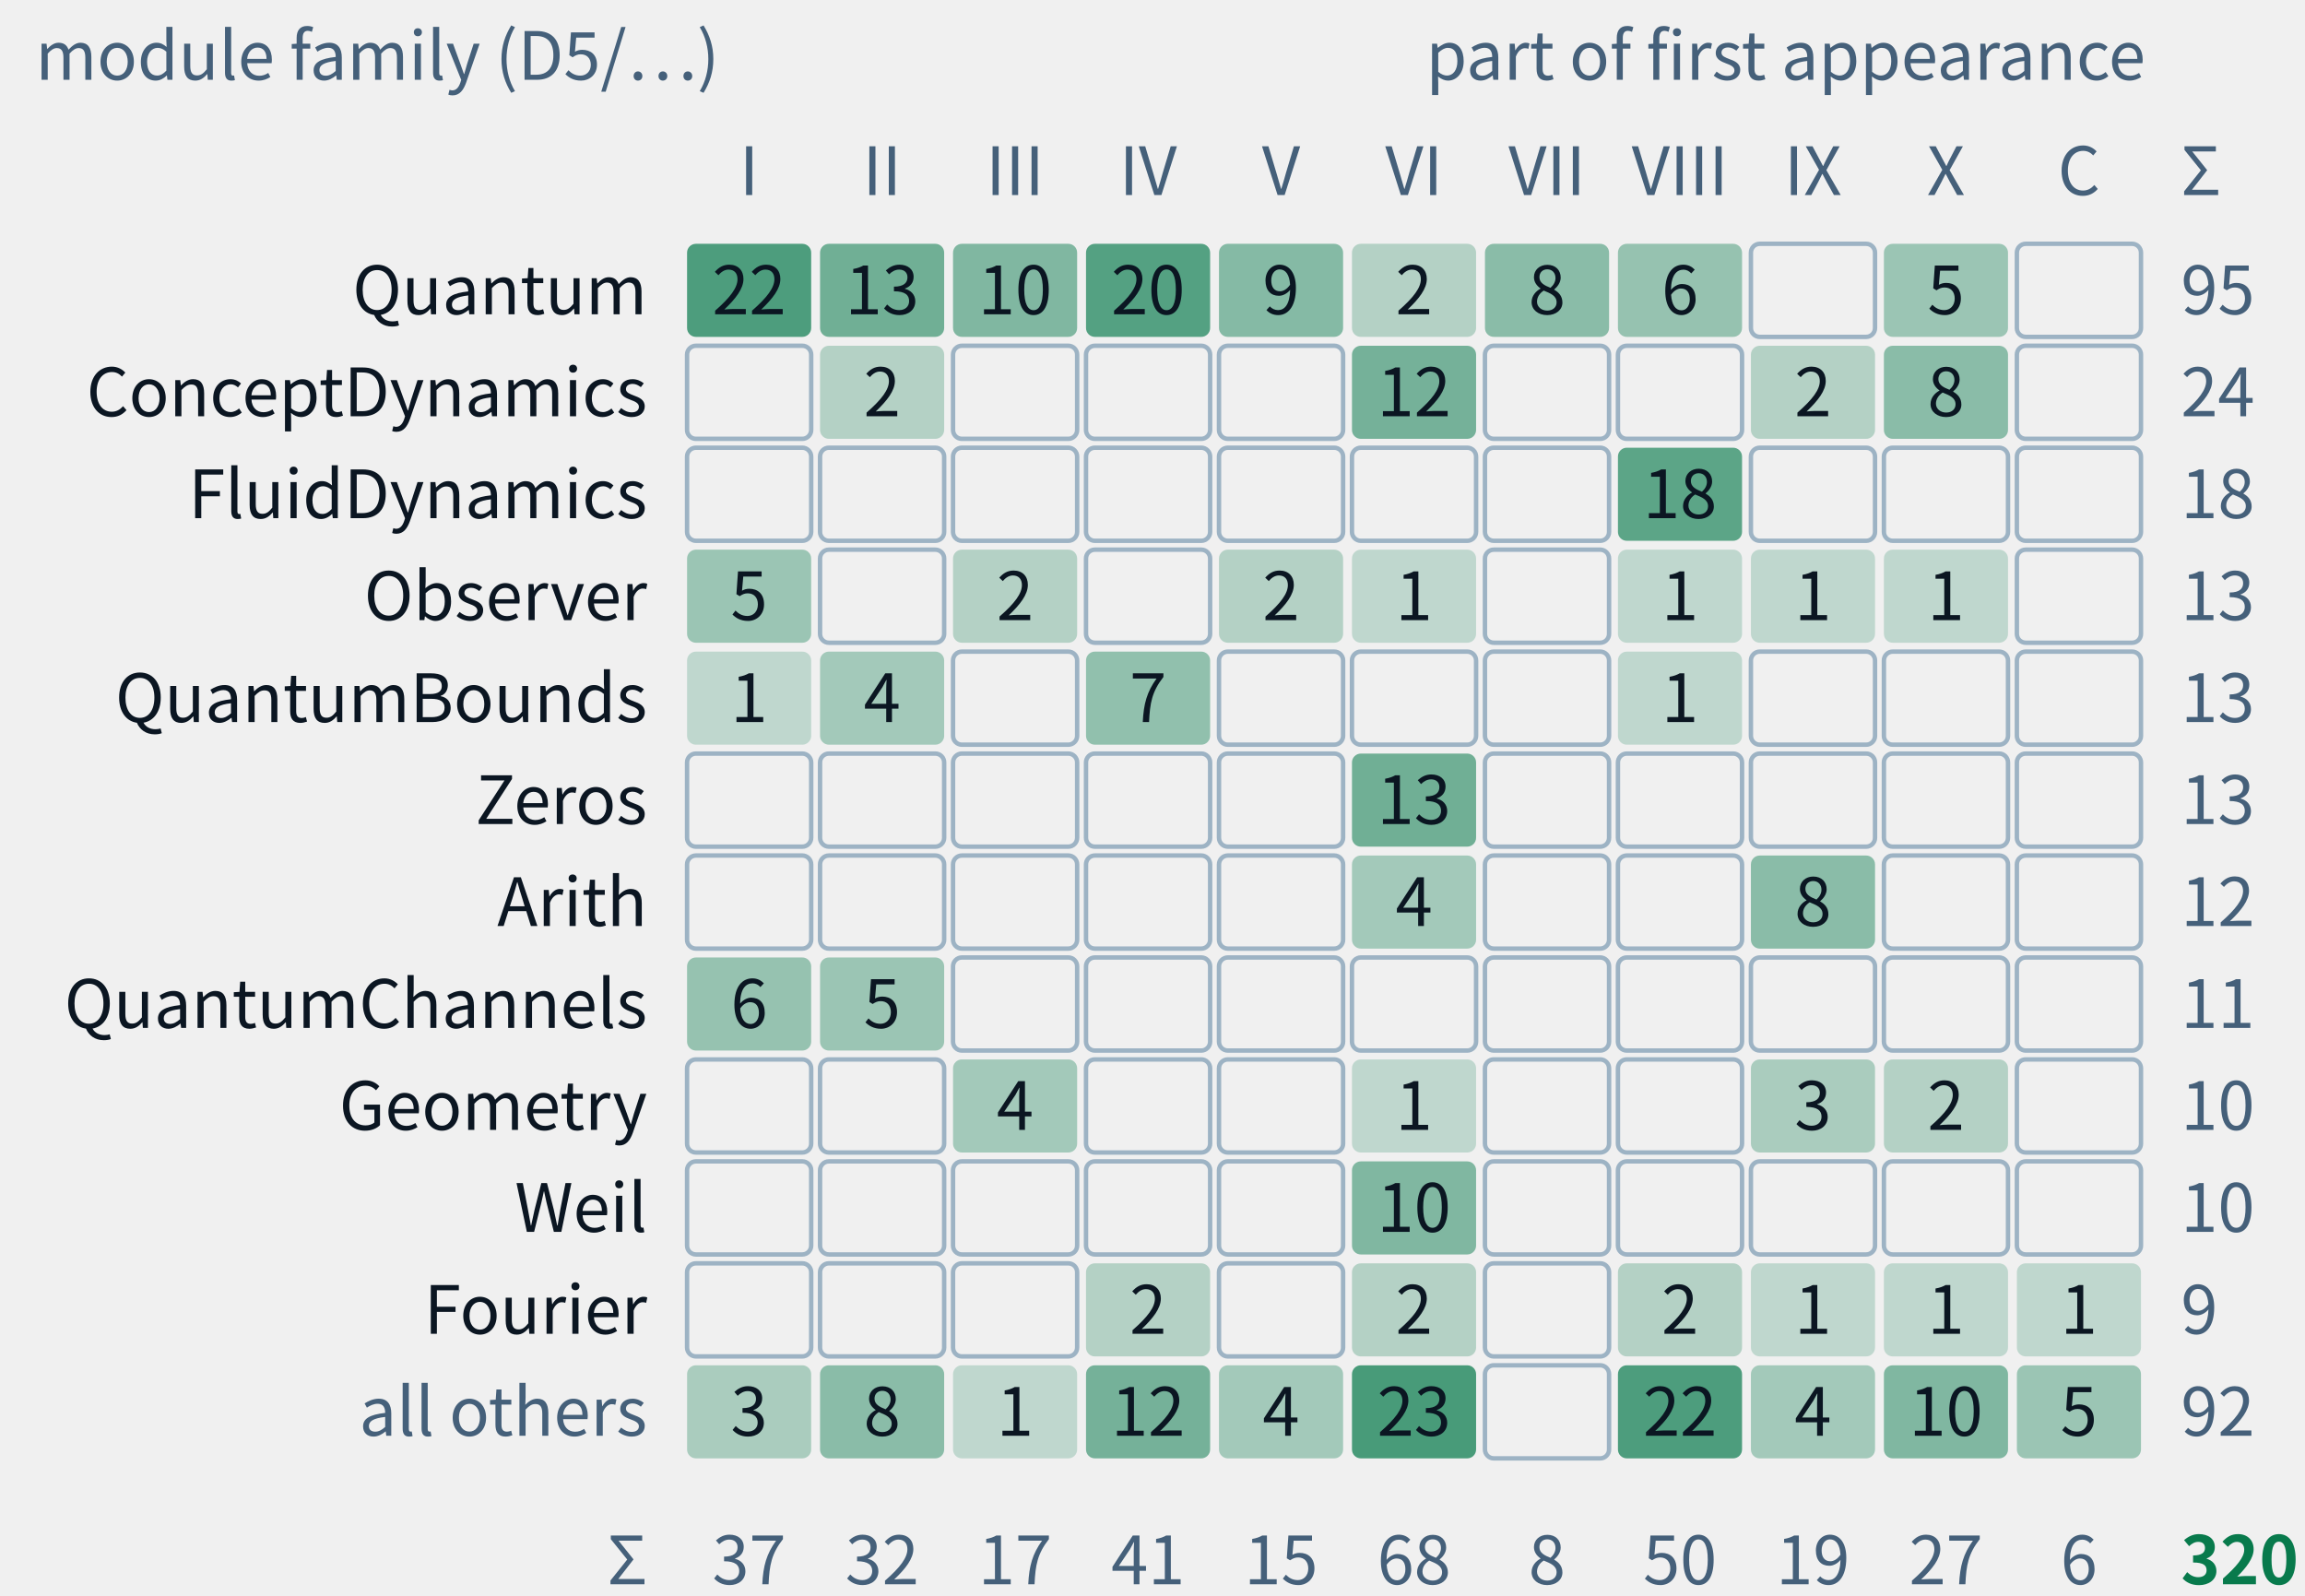
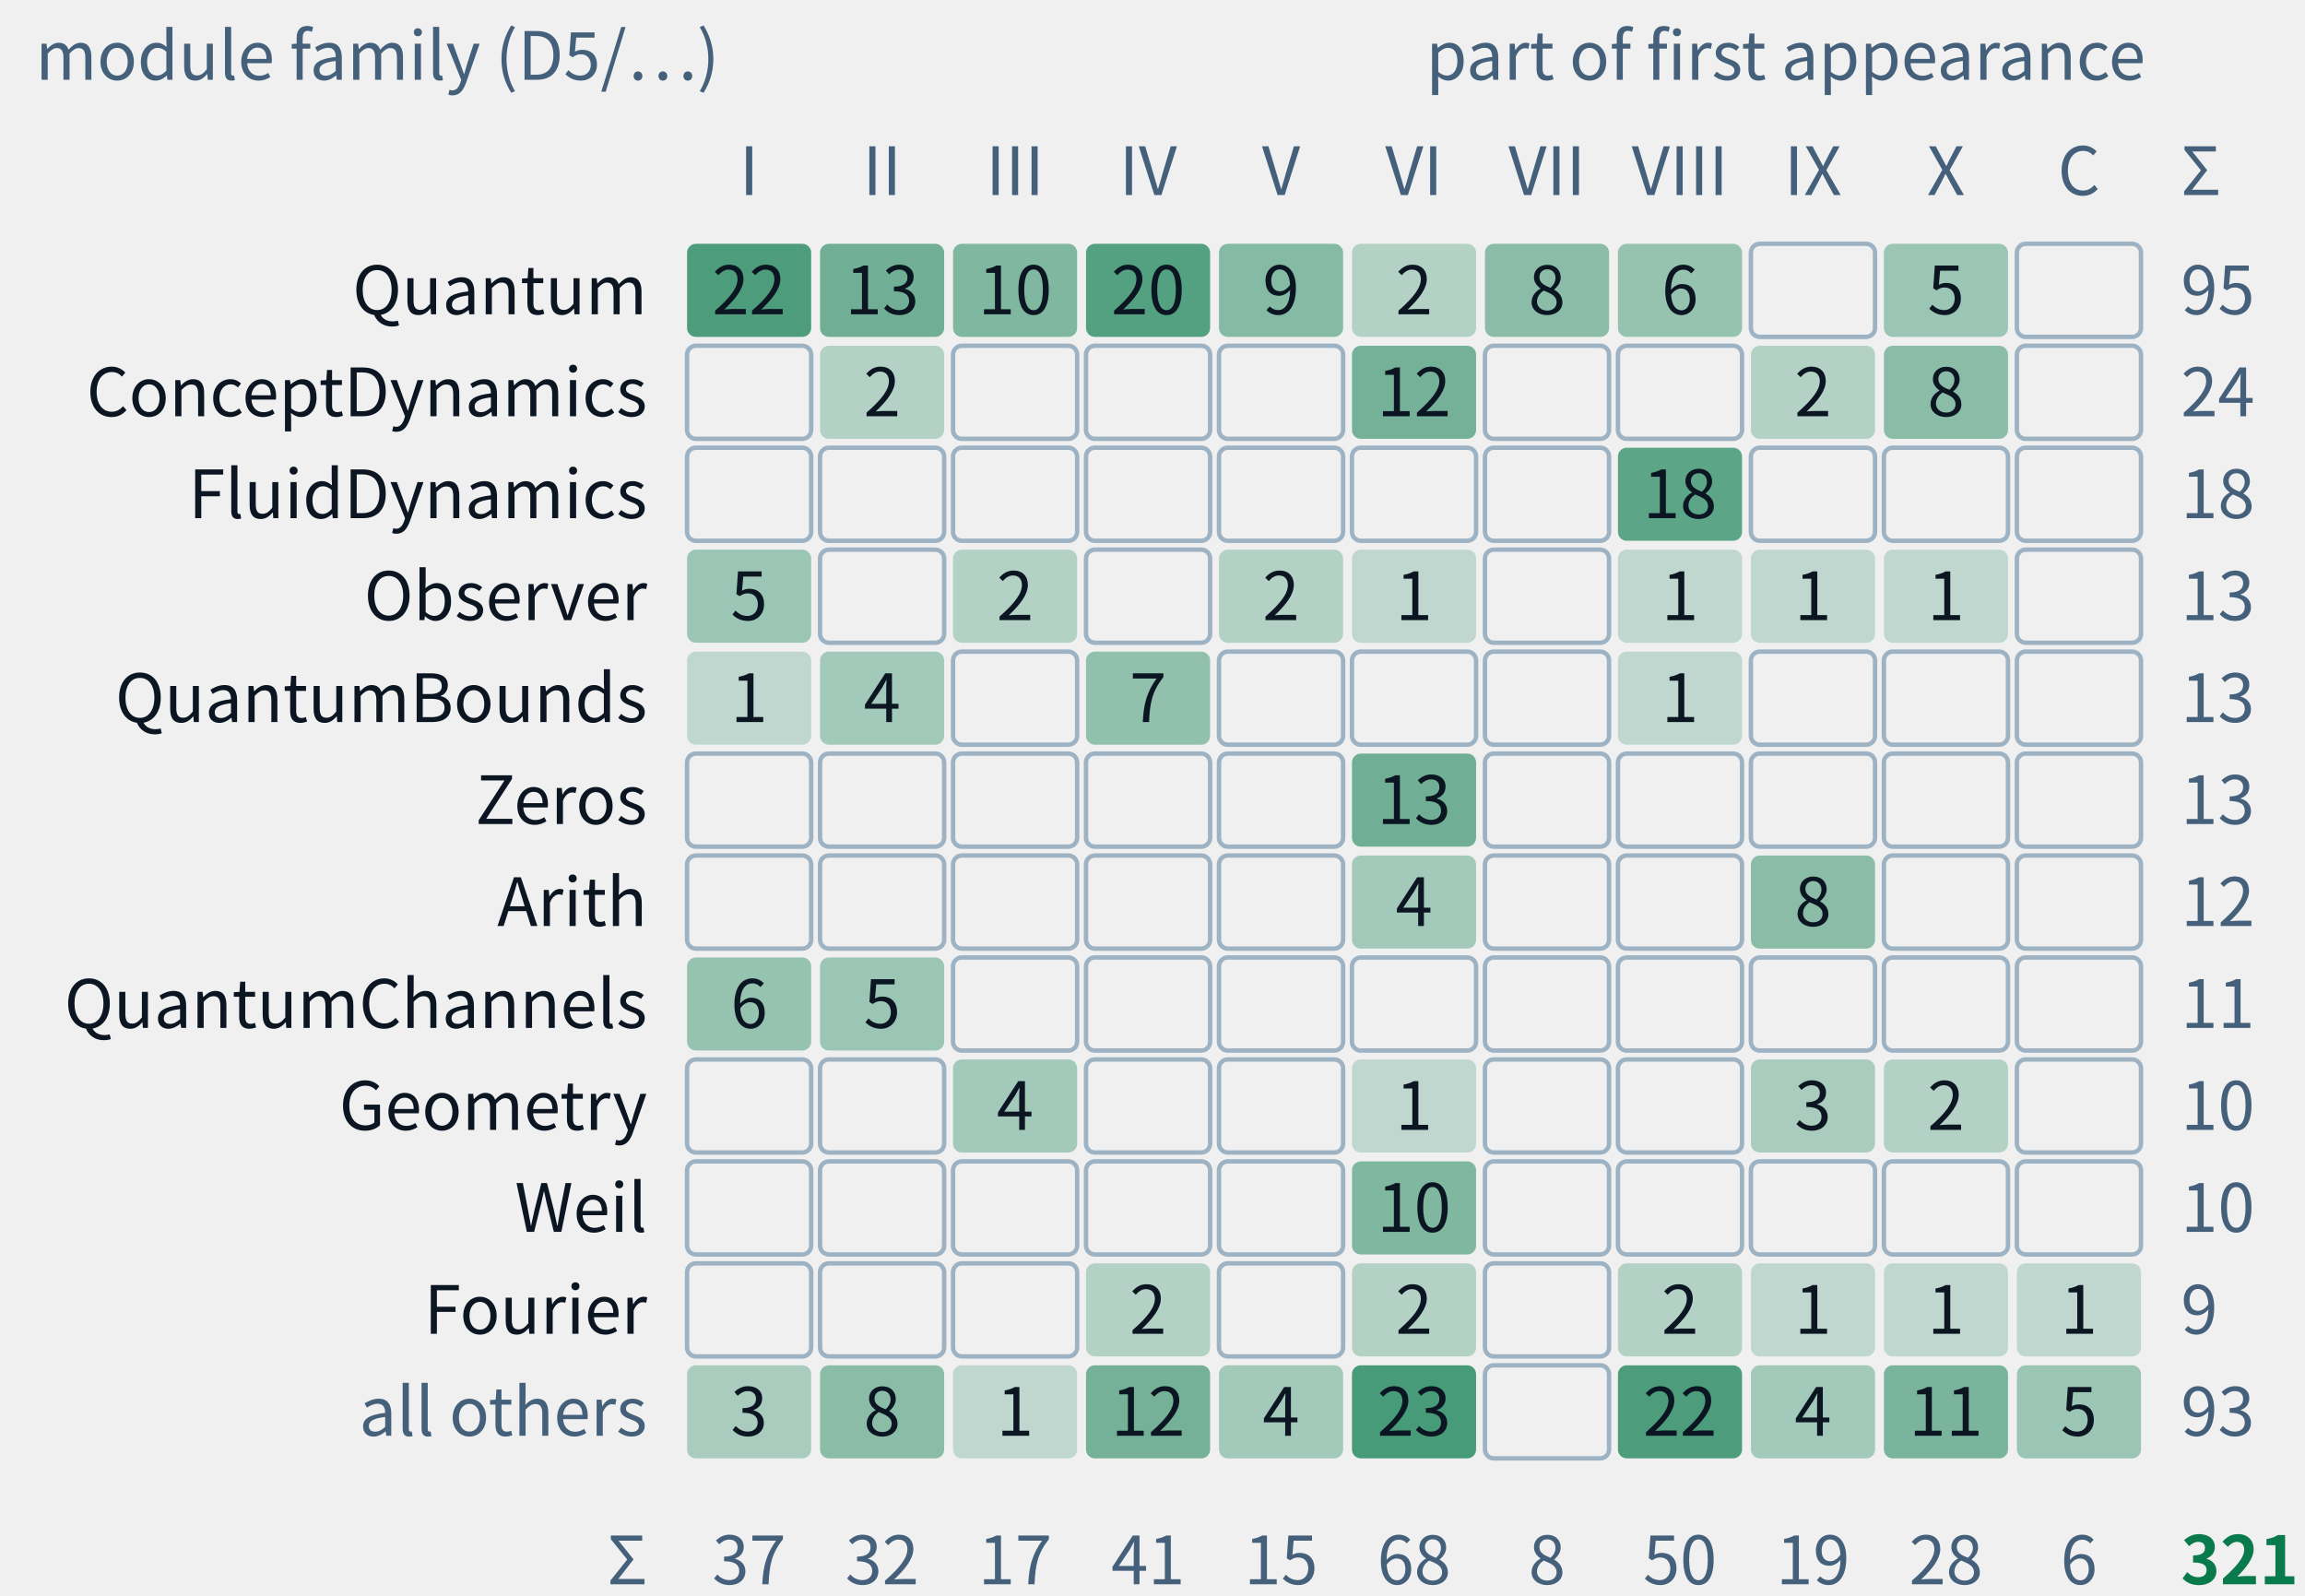
- <svg xmlns="http://www.w3.org/2000/svg" class="tr-fig" data-tr-fig="appc-modules-by-part" data-lang="en" viewBox="0 0 520 360" width="520" height="360" font-family="'Noto Sans SC', 'Noto Sans CJK SC', 'Source Sans 3', 'PingFang SC', 'Microsoft YaHei', system-ui, sans-serif" role="img" aria-label="Counts by module family and part of first appearance. Rows show Quantum, ConceptDynamics, FluidDynamics, Observer, QuantumBounds, Zeros, Arith, QuantumChannels, Geometry, Weil, Fourier and all others; columns show Parts I to X and the coda with appendices. Cells give counts, blanks mean zero; total 320. This is not a proof-dependency graph.">
+ <svg xmlns="http://www.w3.org/2000/svg" class="tr-fig" data-tr-fig="appc-modules-by-part" data-lang="en" viewBox="0 0 520 360" width="520" height="360" font-family="'Noto Sans SC', 'Noto Sans CJK SC', 'Source Sans 3', 'PingFang SC', 'Microsoft YaHei', system-ui, sans-serif" role="img" aria-label="Counts by module family and part of first appearance. Rows show Quantum, ConceptDynamics, FluidDynamics, Observer, QuantumBounds, Zeros, Arith, QuantumChannels, Geometry, Weil, Fourier and all others; columns show Parts I to X and the coda with appendices. Cells give counts, blanks mean zero; total 321. This is not a proof-dependency graph.">
  <style>.ts-ink{stroke:#0b1622}.tf-ink{fill:#0b1622}.ts-dim{stroke:#45607a}.tf-dim{fill:#45607a}.ts-faint{stroke:#9db3c4}.tf-faint{fill:#9db3c4}.ts-edge{stroke:#b9d0dd}.tf-edge{fill:#b9d0dd}.ts-hot{stroke:#5f9bb5}.tf-hot{fill:#5f9bb5}.ts-bg{stroke:#ffffff}.tf-bg{fill:#ffffff}.ts-panel{stroke:#eef5f9}.tf-panel{fill:#eef5f9}.ts-sheet{stroke:#f7fbfd}.tf-sheet{fill:#f7fbfd}.ts-cyan{stroke:#007c8a}.tf-cyan{fill:#007c8a}.ts-magenta{stroke:#b0128f}.tf-magenta{fill:#b0128f}.ts-amber{stroke:#946200}.tf-amber{fill:#946200}.ts-violet{stroke:#5a45c8}.tf-violet{fill:#5a45c8}.ts-ok{stroke:#087a4c}.tf-ok{fill:#087a4c}.ts-warn{stroke:#c21f3a}.tf-warn{fill:#c21f3a}.ts-blue{stroke:#1d5fd0}.tf-blue{fill:#1d5fd0}.ts-orange{stroke:#b85410}.tf-orange{fill:#b85410}.ts-sigma{stroke:#28405a}.tf-sigma{fill:#28405a}@media (prefers-color-scheme:dark){.ts-ink{stroke:#d4efff}.tf-ink{fill:#d4efff}.ts-dim{stroke:#6f8ea5}.tf-dim{fill:#6f8ea5}.ts-faint{stroke:#34506a}.tf-faint{fill:#34506a}.ts-edge{stroke:#143049}.tf-edge{fill:#143049}.ts-hot{stroke:#1f5d7c}.tf-hot{fill:#1f5d7c}.ts-bg{stroke:#03060c}.tf-bg{fill:#03060c}.ts-panel{stroke:#07101b}.tf-panel{fill:#07101b}.ts-sheet{stroke:#050c16}.tf-sheet{fill:#050c16}.ts-cyan{stroke:#19f0ff}.tf-cyan{fill:#19f0ff}.ts-magenta{stroke:#ff2fd0}.tf-magenta{fill:#ff2fd0}.ts-amber{stroke:#ffc83d}.tf-amber{fill:#ffc83d}.ts-violet{stroke:#9d8cff}.tf-violet{fill:#9d8cff}.ts-ok{stroke:#46ffb2}.tf-ok{fill:#46ffb2}.ts-warn{stroke:#ff5064}.tf-warn{fill:#ff5064}.ts-blue{stroke:#2a7bff}.tf-blue{fill:#2a7bff}.ts-orange{stroke:#ff8a3c}.tf-orange{fill:#ff8a3c}.ts-sigma{stroke:#cfe3ff}.tf-sigma{fill:#cfe3ff}}</style>
  <text class="tf-dim" x="8" y="18" font-size="15">module family (D5/…)</text>
  <text class="tf-dim" x="484" y="18" font-size="15" text-anchor="end">part of first appearance</text>
  <text class="tf-dim" x="169" y="44" font-size="15" text-anchor="middle">I</text>
  <text class="tf-dim" x="199" y="44" font-size="15" text-anchor="middle">II</text>
  <text class="tf-dim" x="229" y="44" font-size="15" text-anchor="middle">III</text>
  <text class="tf-dim" x="259" y="44" font-size="15" text-anchor="middle">IV</text>
  <text class="tf-dim" x="289" y="44" font-size="15" text-anchor="middle">V</text>
  <text class="tf-dim" x="319" y="44" font-size="15" text-anchor="middle">VI</text>
  <text class="tf-dim" x="349" y="44" font-size="15" text-anchor="middle">VII</text>
  <text class="tf-dim" x="379" y="44" font-size="15" text-anchor="middle">VIII</text>
  <text class="tf-dim" x="409" y="44" font-size="15" text-anchor="middle">IX</text>
  <text class="tf-dim" x="439" y="44" font-size="15" text-anchor="middle">X</text>
  <text class="tf-dim" x="469" y="44" font-size="15" text-anchor="middle">C</text>
  <text class="tf-ink" x="146" y="70.9" font-size="15" text-anchor="end">Quantum</text>
  <rect x="155" y="55" width="28" height="21" rx="2" class="tf-ok" fill-opacity="0.7" />
  <text class="tf-ink" x="169" y="70.9" font-size="15" text-anchor="middle">22</text>
  <rect x="185" y="55" width="28" height="21" rx="2" class="tf-ok" fill-opacity="0.55" />
  <text class="tf-ink" x="199" y="70.9" font-size="15" text-anchor="middle">13</text>
  <rect x="215" y="55" width="28" height="21" rx="2" class="tf-ok" fill-opacity="0.48" />
  <text class="tf-ink" x="229" y="70.9" font-size="15" text-anchor="middle">10</text>
  <rect x="245" y="55" width="28" height="21" rx="2" class="tf-ok" fill-opacity="0.67" />
  <text class="tf-ink" x="259" y="70.9" font-size="15" text-anchor="middle">20</text>
  <rect x="275" y="55" width="28" height="21" rx="2" class="tf-ok" fill-opacity="0.46" />
  <text class="tf-ink" x="289" y="70.9" font-size="15" text-anchor="middle">9</text>
  <rect x="305" y="55" width="28" height="21" rx="2" class="tf-ok" fill-opacity="0.26" />
  <text class="tf-ink" x="319" y="70.9" font-size="15" text-anchor="middle">2</text>
  <rect x="335" y="55" width="28" height="21" rx="2" class="tf-ok" fill-opacity="0.44" />
  <text class="tf-ink" x="349" y="70.9" font-size="15" text-anchor="middle">8</text>
  <rect x="365" y="55" width="28" height="21" rx="2" class="tf-ok" fill-opacity="0.39" />
  <text class="tf-ink" x="379" y="70.9" font-size="15" text-anchor="middle">6</text>
  <rect x="395" y="55" width="28" height="21" rx="2" class="ts-faint" stroke-width="1" fill="none" />
  <rect x="425" y="55" width="28" height="21" rx="2" class="tf-ok" fill-opacity="0.36" />
  <text class="tf-ink" x="439" y="70.9" font-size="15" text-anchor="middle">5</text>
  <rect x="455" y="55" width="28" height="21" rx="2" class="ts-faint" stroke-width="1" fill="none" />
  <text class="tf-dim" x="492" y="70.9" font-size="15">95</text>
  <text class="tf-ink" x="146" y="93.9" font-size="15" text-anchor="end">ConceptDynamics</text>
  <rect x="155" y="78" width="28" height="21" rx="2" class="ts-faint" stroke-width="1" fill="none" />
  <rect x="185" y="78" width="28" height="21" rx="2" class="tf-ok" fill-opacity="0.26" />
  <text class="tf-ink" x="199" y="93.9" font-size="15" text-anchor="middle">2</text>
  <rect x="215" y="78" width="28" height="21" rx="2" class="ts-faint" stroke-width="1" fill="none" />
  <rect x="245" y="78" width="28" height="21" rx="2" class="ts-faint" stroke-width="1" fill="none" />
  <rect x="275" y="78" width="28" height="21" rx="2" class="ts-faint" stroke-width="1" fill="none" />
  <rect x="305" y="78" width="28" height="21" rx="2" class="tf-ok" fill-opacity="0.53" />
  <text class="tf-ink" x="319" y="93.9" font-size="15" text-anchor="middle">12</text>
  <rect x="335" y="78" width="28" height="21" rx="2" class="ts-faint" stroke-width="1" fill="none" />
  <rect x="365" y="78" width="28" height="21" rx="2" class="ts-faint" stroke-width="1" fill="none" />
  <rect x="395" y="78" width="28" height="21" rx="2" class="tf-ok" fill-opacity="0.26" />
  <text class="tf-ink" x="409" y="93.9" font-size="15" text-anchor="middle">2</text>
  <rect x="425" y="78" width="28" height="21" rx="2" class="tf-ok" fill-opacity="0.44" />
  <text class="tf-ink" x="439" y="93.9" font-size="15" text-anchor="middle">8</text>
  <rect x="455" y="78" width="28" height="21" rx="2" class="ts-faint" stroke-width="1" fill="none" />
  <text class="tf-dim" x="492" y="93.9" font-size="15">24</text>
  <text class="tf-ink" x="146" y="116.9" font-size="15" text-anchor="end">FluidDynamics</text>
  <rect x="155" y="101" width="28" height="21" rx="2" class="ts-faint" stroke-width="1" fill="none" />
  <rect x="185" y="101" width="28" height="21" rx="2" class="ts-faint" stroke-width="1" fill="none" />
  <rect x="215" y="101" width="28" height="21" rx="2" class="ts-faint" stroke-width="1" fill="none" />
  <rect x="245" y="101" width="28" height="21" rx="2" class="ts-faint" stroke-width="1" fill="none" />
  <rect x="275" y="101" width="28" height="21" rx="2" class="ts-faint" stroke-width="1" fill="none" />
  <rect x="305" y="101" width="28" height="21" rx="2" class="ts-faint" stroke-width="1" fill="none" />
  <rect x="335" y="101" width="28" height="21" rx="2" class="ts-faint" stroke-width="1" fill="none" />
  <rect x="365" y="101" width="28" height="21" rx="2" class="tf-ok" fill-opacity="0.64" />
  <text class="tf-ink" x="379" y="116.9" font-size="15" text-anchor="middle">18</text>
  <rect x="395" y="101" width="28" height="21" rx="2" class="ts-faint" stroke-width="1" fill="none" />
  <rect x="425" y="101" width="28" height="21" rx="2" class="ts-faint" stroke-width="1" fill="none" />
  <rect x="455" y="101" width="28" height="21" rx="2" class="ts-faint" stroke-width="1" fill="none" />
  <text class="tf-dim" x="492" y="116.9" font-size="15">18</text>
  <text class="tf-ink" x="146" y="139.9" font-size="15" text-anchor="end">Observer</text>
  <rect x="155" y="124" width="28" height="21" rx="2" class="tf-ok" fill-opacity="0.36" />
  <text class="tf-ink" x="169" y="139.9" font-size="15" text-anchor="middle">5</text>
  <rect x="185" y="124" width="28" height="21" rx="2" class="ts-faint" stroke-width="1" fill="none" />
  <rect x="215" y="124" width="28" height="21" rx="2" class="tf-ok" fill-opacity="0.26" />
  <text class="tf-ink" x="229" y="139.9" font-size="15" text-anchor="middle">2</text>
  <rect x="245" y="124" width="28" height="21" rx="2" class="ts-faint" stroke-width="1" fill="none" />
  <rect x="275" y="124" width="28" height="21" rx="2" class="tf-ok" fill-opacity="0.26" />
  <text class="tf-ink" x="289" y="139.9" font-size="15" text-anchor="middle">2</text>
  <rect x="305" y="124" width="28" height="21" rx="2" class="tf-ok" fill-opacity="0.21" />
  <text class="tf-ink" x="319" y="139.9" font-size="15" text-anchor="middle">1</text>
  <rect x="335" y="124" width="28" height="21" rx="2" class="ts-faint" stroke-width="1" fill="none" />
  <rect x="365" y="124" width="28" height="21" rx="2" class="tf-ok" fill-opacity="0.21" />
  <text class="tf-ink" x="379" y="139.9" font-size="15" text-anchor="middle">1</text>
  <rect x="395" y="124" width="28" height="21" rx="2" class="tf-ok" fill-opacity="0.21" />
  <text class="tf-ink" x="409" y="139.9" font-size="15" text-anchor="middle">1</text>
  <rect x="425" y="124" width="28" height="21" rx="2" class="tf-ok" fill-opacity="0.21" />
  <text class="tf-ink" x="439" y="139.9" font-size="15" text-anchor="middle">1</text>
  <rect x="455" y="124" width="28" height="21" rx="2" class="ts-faint" stroke-width="1" fill="none" />
  <text class="tf-dim" x="492" y="139.9" font-size="15">13</text>
  <text class="tf-ink" x="146" y="162.9" font-size="15" text-anchor="end">QuantumBounds</text>
  <rect x="155" y="147" width="28" height="21" rx="2" class="tf-ok" fill-opacity="0.21" />
  <text class="tf-ink" x="169" y="162.9" font-size="15" text-anchor="middle">1</text>
  <rect x="185" y="147" width="28" height="21" rx="2" class="tf-ok" fill-opacity="0.33" />
  <text class="tf-ink" x="199" y="162.9" font-size="15" text-anchor="middle">4</text>
  <rect x="215" y="147" width="28" height="21" rx="2" class="ts-faint" stroke-width="1" fill="none" />
  <rect x="245" y="147" width="28" height="21" rx="2" class="tf-ok" fill-opacity="0.41" />
  <text class="tf-ink" x="259" y="162.9" font-size="15" text-anchor="middle">7</text>
  <rect x="275" y="147" width="28" height="21" rx="2" class="ts-faint" stroke-width="1" fill="none" />
  <rect x="305" y="147" width="28" height="21" rx="2" class="ts-faint" stroke-width="1" fill="none" />
  <rect x="335" y="147" width="28" height="21" rx="2" class="ts-faint" stroke-width="1" fill="none" />
  <rect x="365" y="147" width="28" height="21" rx="2" class="tf-ok" fill-opacity="0.21" />
  <text class="tf-ink" x="379" y="162.9" font-size="15" text-anchor="middle">1</text>
  <rect x="395" y="147" width="28" height="21" rx="2" class="ts-faint" stroke-width="1" fill="none" />
  <rect x="425" y="147" width="28" height="21" rx="2" class="ts-faint" stroke-width="1" fill="none" />
  <rect x="455" y="147" width="28" height="21" rx="2" class="ts-faint" stroke-width="1" fill="none" />
  <text class="tf-dim" x="492" y="162.9" font-size="15">13</text>
  <text class="tf-ink" x="146" y="185.9" font-size="15" text-anchor="end">Zeros</text>
  <rect x="155" y="170" width="28" height="21" rx="2" class="ts-faint" stroke-width="1" fill="none" />
  <rect x="185" y="170" width="28" height="21" rx="2" class="ts-faint" stroke-width="1" fill="none" />
  <rect x="215" y="170" width="28" height="21" rx="2" class="ts-faint" stroke-width="1" fill="none" />
  <rect x="245" y="170" width="28" height="21" rx="2" class="ts-faint" stroke-width="1" fill="none" />
  <rect x="275" y="170" width="28" height="21" rx="2" class="ts-faint" stroke-width="1" fill="none" />
  <rect x="305" y="170" width="28" height="21" rx="2" class="tf-ok" fill-opacity="0.55" />
  <text class="tf-ink" x="319" y="185.9" font-size="15" text-anchor="middle">13</text>
  <rect x="335" y="170" width="28" height="21" rx="2" class="ts-faint" stroke-width="1" fill="none" />
  <rect x="365" y="170" width="28" height="21" rx="2" class="ts-faint" stroke-width="1" fill="none" />
  <rect x="395" y="170" width="28" height="21" rx="2" class="ts-faint" stroke-width="1" fill="none" />
  <rect x="425" y="170" width="28" height="21" rx="2" class="ts-faint" stroke-width="1" fill="none" />
  <rect x="455" y="170" width="28" height="21" rx="2" class="ts-faint" stroke-width="1" fill="none" />
  <text class="tf-dim" x="492" y="185.9" font-size="15">13</text>
  <text class="tf-ink" x="146" y="208.9" font-size="15" text-anchor="end">Arith</text>
  <rect x="155" y="193" width="28" height="21" rx="2" class="ts-faint" stroke-width="1" fill="none" />
  <rect x="185" y="193" width="28" height="21" rx="2" class="ts-faint" stroke-width="1" fill="none" />
  <rect x="215" y="193" width="28" height="21" rx="2" class="ts-faint" stroke-width="1" fill="none" />
  <rect x="245" y="193" width="28" height="21" rx="2" class="ts-faint" stroke-width="1" fill="none" />
  <rect x="275" y="193" width="28" height="21" rx="2" class="ts-faint" stroke-width="1" fill="none" />
  <rect x="305" y="193" width="28" height="21" rx="2" class="tf-ok" fill-opacity="0.33" />
  <text class="tf-ink" x="319" y="208.9" font-size="15" text-anchor="middle">4</text>
  <rect x="335" y="193" width="28" height="21" rx="2" class="ts-faint" stroke-width="1" fill="none" />
  <rect x="365" y="193" width="28" height="21" rx="2" class="ts-faint" stroke-width="1" fill="none" />
  <rect x="395" y="193" width="28" height="21" rx="2" class="tf-ok" fill-opacity="0.44" />
  <text class="tf-ink" x="409" y="208.9" font-size="15" text-anchor="middle">8</text>
  <rect x="425" y="193" width="28" height="21" rx="2" class="ts-faint" stroke-width="1" fill="none" />
  <rect x="455" y="193" width="28" height="21" rx="2" class="ts-faint" stroke-width="1" fill="none" />
  <text class="tf-dim" x="492" y="208.9" font-size="15">12</text>
  <text class="tf-ink" x="146" y="231.9" font-size="15" text-anchor="end">QuantumChannels</text>
  <rect x="155" y="216" width="28" height="21" rx="2" class="tf-ok" fill-opacity="0.39" />
  <text class="tf-ink" x="169" y="231.9" font-size="15" text-anchor="middle">6</text>
  <rect x="185" y="216" width="28" height="21" rx="2" class="tf-ok" fill-opacity="0.36" />
  <text class="tf-ink" x="199" y="231.9" font-size="15" text-anchor="middle">5</text>
  <rect x="215" y="216" width="28" height="21" rx="2" class="ts-faint" stroke-width="1" fill="none" />
  <rect x="245" y="216" width="28" height="21" rx="2" class="ts-faint" stroke-width="1" fill="none" />
  <rect x="275" y="216" width="28" height="21" rx="2" class="ts-faint" stroke-width="1" fill="none" />
  <rect x="305" y="216" width="28" height="21" rx="2" class="ts-faint" stroke-width="1" fill="none" />
  <rect x="335" y="216" width="28" height="21" rx="2" class="ts-faint" stroke-width="1" fill="none" />
  <rect x="365" y="216" width="28" height="21" rx="2" class="ts-faint" stroke-width="1" fill="none" />
  <rect x="395" y="216" width="28" height="21" rx="2" class="ts-faint" stroke-width="1" fill="none" />
  <rect x="425" y="216" width="28" height="21" rx="2" class="ts-faint" stroke-width="1" fill="none" />
  <rect x="455" y="216" width="28" height="21" rx="2" class="ts-faint" stroke-width="1" fill="none" />
  <text class="tf-dim" x="492" y="231.9" font-size="15">11</text>
  <text class="tf-ink" x="146" y="254.9" font-size="15" text-anchor="end">Geometry</text>
  <rect x="155" y="239" width="28" height="21" rx="2" class="ts-faint" stroke-width="1" fill="none" />
  <rect x="185" y="239" width="28" height="21" rx="2" class="ts-faint" stroke-width="1" fill="none" />
  <rect x="215" y="239" width="28" height="21" rx="2" class="tf-ok" fill-opacity="0.33" />
  <text class="tf-ink" x="229" y="254.9" font-size="15" text-anchor="middle">4</text>
  <rect x="245" y="239" width="28" height="21" rx="2" class="ts-faint" stroke-width="1" fill="none" />
  <rect x="275" y="239" width="28" height="21" rx="2" class="ts-faint" stroke-width="1" fill="none" />
  <rect x="305" y="239" width="28" height="21" rx="2" class="tf-ok" fill-opacity="0.21" />
  <text class="tf-ink" x="319" y="254.9" font-size="15" text-anchor="middle">1</text>
  <rect x="335" y="239" width="28" height="21" rx="2" class="ts-faint" stroke-width="1" fill="none" />
  <rect x="365" y="239" width="28" height="21" rx="2" class="ts-faint" stroke-width="1" fill="none" />
  <rect x="395" y="239" width="28" height="21" rx="2" class="tf-ok" fill-opacity="0.3" />
  <text class="tf-ink" x="409" y="254.9" font-size="15" text-anchor="middle">3</text>
  <rect x="425" y="239" width="28" height="21" rx="2" class="tf-ok" fill-opacity="0.26" />
  <text class="tf-ink" x="439" y="254.9" font-size="15" text-anchor="middle">2</text>
  <rect x="455" y="239" width="28" height="21" rx="2" class="ts-faint" stroke-width="1" fill="none" />
  <text class="tf-dim" x="492" y="254.9" font-size="15">10</text>
  <text class="tf-ink" x="146" y="277.9" font-size="15" text-anchor="end">Weil</text>
  <rect x="155" y="262" width="28" height="21" rx="2" class="ts-faint" stroke-width="1" fill="none" />
  <rect x="185" y="262" width="28" height="21" rx="2" class="ts-faint" stroke-width="1" fill="none" />
  <rect x="215" y="262" width="28" height="21" rx="2" class="ts-faint" stroke-width="1" fill="none" />
  <rect x="245" y="262" width="28" height="21" rx="2" class="ts-faint" stroke-width="1" fill="none" />
  <rect x="275" y="262" width="28" height="21" rx="2" class="ts-faint" stroke-width="1" fill="none" />
  <rect x="305" y="262" width="28" height="21" rx="2" class="tf-ok" fill-opacity="0.48" />
  <text class="tf-ink" x="319" y="277.9" font-size="15" text-anchor="middle">10</text>
  <rect x="335" y="262" width="28" height="21" rx="2" class="ts-faint" stroke-width="1" fill="none" />
  <rect x="365" y="262" width="28" height="21" rx="2" class="ts-faint" stroke-width="1" fill="none" />
  <rect x="395" y="262" width="28" height="21" rx="2" class="ts-faint" stroke-width="1" fill="none" />
  <rect x="425" y="262" width="28" height="21" rx="2" class="ts-faint" stroke-width="1" fill="none" />
  <rect x="455" y="262" width="28" height="21" rx="2" class="ts-faint" stroke-width="1" fill="none" />
  <text class="tf-dim" x="492" y="277.9" font-size="15">10</text>
  <text class="tf-ink" x="146" y="300.9" font-size="15" text-anchor="end">Fourier</text>
  <rect x="155" y="285" width="28" height="21" rx="2" class="ts-faint" stroke-width="1" fill="none" />
  <rect x="185" y="285" width="28" height="21" rx="2" class="ts-faint" stroke-width="1" fill="none" />
  <rect x="215" y="285" width="28" height="21" rx="2" class="ts-faint" stroke-width="1" fill="none" />
  <rect x="245" y="285" width="28" height="21" rx="2" class="tf-ok" fill-opacity="0.26" />
  <text class="tf-ink" x="259" y="300.9" font-size="15" text-anchor="middle">2</text>
  <rect x="275" y="285" width="28" height="21" rx="2" class="ts-faint" stroke-width="1" fill="none" />
  <rect x="305" y="285" width="28" height="21" rx="2" class="tf-ok" fill-opacity="0.26" />
  <text class="tf-ink" x="319" y="300.9" font-size="15" text-anchor="middle">2</text>
  <rect x="335" y="285" width="28" height="21" rx="2" class="ts-faint" stroke-width="1" fill="none" />
  <rect x="365" y="285" width="28" height="21" rx="2" class="tf-ok" fill-opacity="0.26" />
  <text class="tf-ink" x="379" y="300.9" font-size="15" text-anchor="middle">2</text>
  <rect x="395" y="285" width="28" height="21" rx="2" class="tf-ok" fill-opacity="0.21" />
  <text class="tf-ink" x="409" y="300.9" font-size="15" text-anchor="middle">1</text>
  <rect x="425" y="285" width="28" height="21" rx="2" class="tf-ok" fill-opacity="0.21" />
  <text class="tf-ink" x="439" y="300.9" font-size="15" text-anchor="middle">1</text>
  <rect x="455" y="285" width="28" height="21" rx="2" class="tf-ok" fill-opacity="0.21" />
  <text class="tf-ink" x="469" y="300.9" font-size="15" text-anchor="middle">1</text>
  <text class="tf-dim" x="492" y="300.9" font-size="15">9</text>
  <text class="tf-dim" x="146" y="323.9" font-size="15" text-anchor="end">all others</text>
  <rect x="155" y="308" width="28" height="21" rx="2" class="tf-ok" fill-opacity="0.3" />
  <text class="tf-ink" x="169" y="323.9" font-size="15" text-anchor="middle">3</text>
  <rect x="185" y="308" width="28" height="21" rx="2" class="tf-ok" fill-opacity="0.44" />
  <text class="tf-ink" x="199" y="323.9" font-size="15" text-anchor="middle">8</text>
  <rect x="215" y="308" width="28" height="21" rx="2" class="tf-ok" fill-opacity="0.21" />
  <text class="tf-ink" x="229" y="323.9" font-size="15" text-anchor="middle">1</text>
  <rect x="245" y="308" width="28" height="21" rx="2" class="tf-ok" fill-opacity="0.53" />
  <text class="tf-ink" x="259" y="323.9" font-size="15" text-anchor="middle">12</text>
  <rect x="275" y="308" width="28" height="21" rx="2" class="tf-ok" fill-opacity="0.33" />
  <text class="tf-ink" x="289" y="323.9" font-size="15" text-anchor="middle">4</text>
  <rect x="305" y="308" width="28" height="21" rx="2" class="tf-ok" fill-opacity="0.72" />
  <text class="tf-ink" x="319" y="323.9" font-size="15" text-anchor="middle">23</text>
  <rect x="335" y="308" width="28" height="21" rx="2" class="ts-faint" stroke-width="1" fill="none" />
  <rect x="365" y="308" width="28" height="21" rx="2" class="tf-ok" fill-opacity="0.7" />
  <text class="tf-ink" x="379" y="323.9" font-size="15" text-anchor="middle">22</text>
  <rect x="395" y="308" width="28" height="21" rx="2" class="tf-ok" fill-opacity="0.33" />
  <text class="tf-ink" x="409" y="323.9" font-size="15" text-anchor="middle">4</text>
-   <rect x="425" y="308" width="28" height="21" rx="2" class="tf-ok" fill-opacity="0.48" />
-   <text class="tf-ink" x="439" y="323.9" font-size="15" text-anchor="middle">10</text>
+   <rect x="425" y="308" width="28" height="21" rx="2" class="tf-ok" fill-opacity="0.51" />
+   <text class="tf-ink" x="439" y="323.9" font-size="15" text-anchor="middle">11</text>
  <rect x="455" y="308" width="28" height="21" rx="2" class="tf-ok" fill-opacity="0.36" />
  <text class="tf-ink" x="469" y="323.9" font-size="15" text-anchor="middle">5</text>
-   <text class="tf-dim" x="492" y="323.9" font-size="15">92</text>
+   <text class="tf-dim" x="492" y="323.9" font-size="15">93</text>
  <text class="tf-dim" x="492" y="44" font-size="15">Σ</text>
  <text class="tf-dim" x="146" y="357.4" font-size="15" text-anchor="end">Σ</text>
  <text class="tf-dim" x="169" y="357.4" font-size="15" text-anchor="middle">37</text>
  <text class="tf-dim" x="199" y="357.4" font-size="15" text-anchor="middle">32</text>
  <text class="tf-dim" x="229" y="357.4" font-size="15" text-anchor="middle">17</text>
  <text class="tf-dim" x="259" y="357.4" font-size="15" text-anchor="middle">41</text>
  <text class="tf-dim" x="289" y="357.4" font-size="15" text-anchor="middle">15</text>
  <text class="tf-dim" x="319" y="357.4" font-size="15" text-anchor="middle">68</text>
  <text class="tf-dim" x="349" y="357.4" font-size="15" text-anchor="middle">8</text>
  <text class="tf-dim" x="379" y="357.4" font-size="15" text-anchor="middle">50</text>
  <text class="tf-dim" x="409" y="357.4" font-size="15" text-anchor="middle">19</text>
-   <text class="tf-dim" x="439" y="357.4" font-size="15" text-anchor="middle">27</text>
+   <text class="tf-dim" x="439" y="357.4" font-size="15" text-anchor="middle">28</text>
  <text class="tf-dim" x="469" y="357.4" font-size="15" text-anchor="middle">6</text>
-   <text class="tf-ok" x="492" y="357.4" font-size="15" font-weight="600">320</text>
+   <text class="tf-ok" x="492" y="357.4" font-size="15" font-weight="600">321</text>
</svg>
